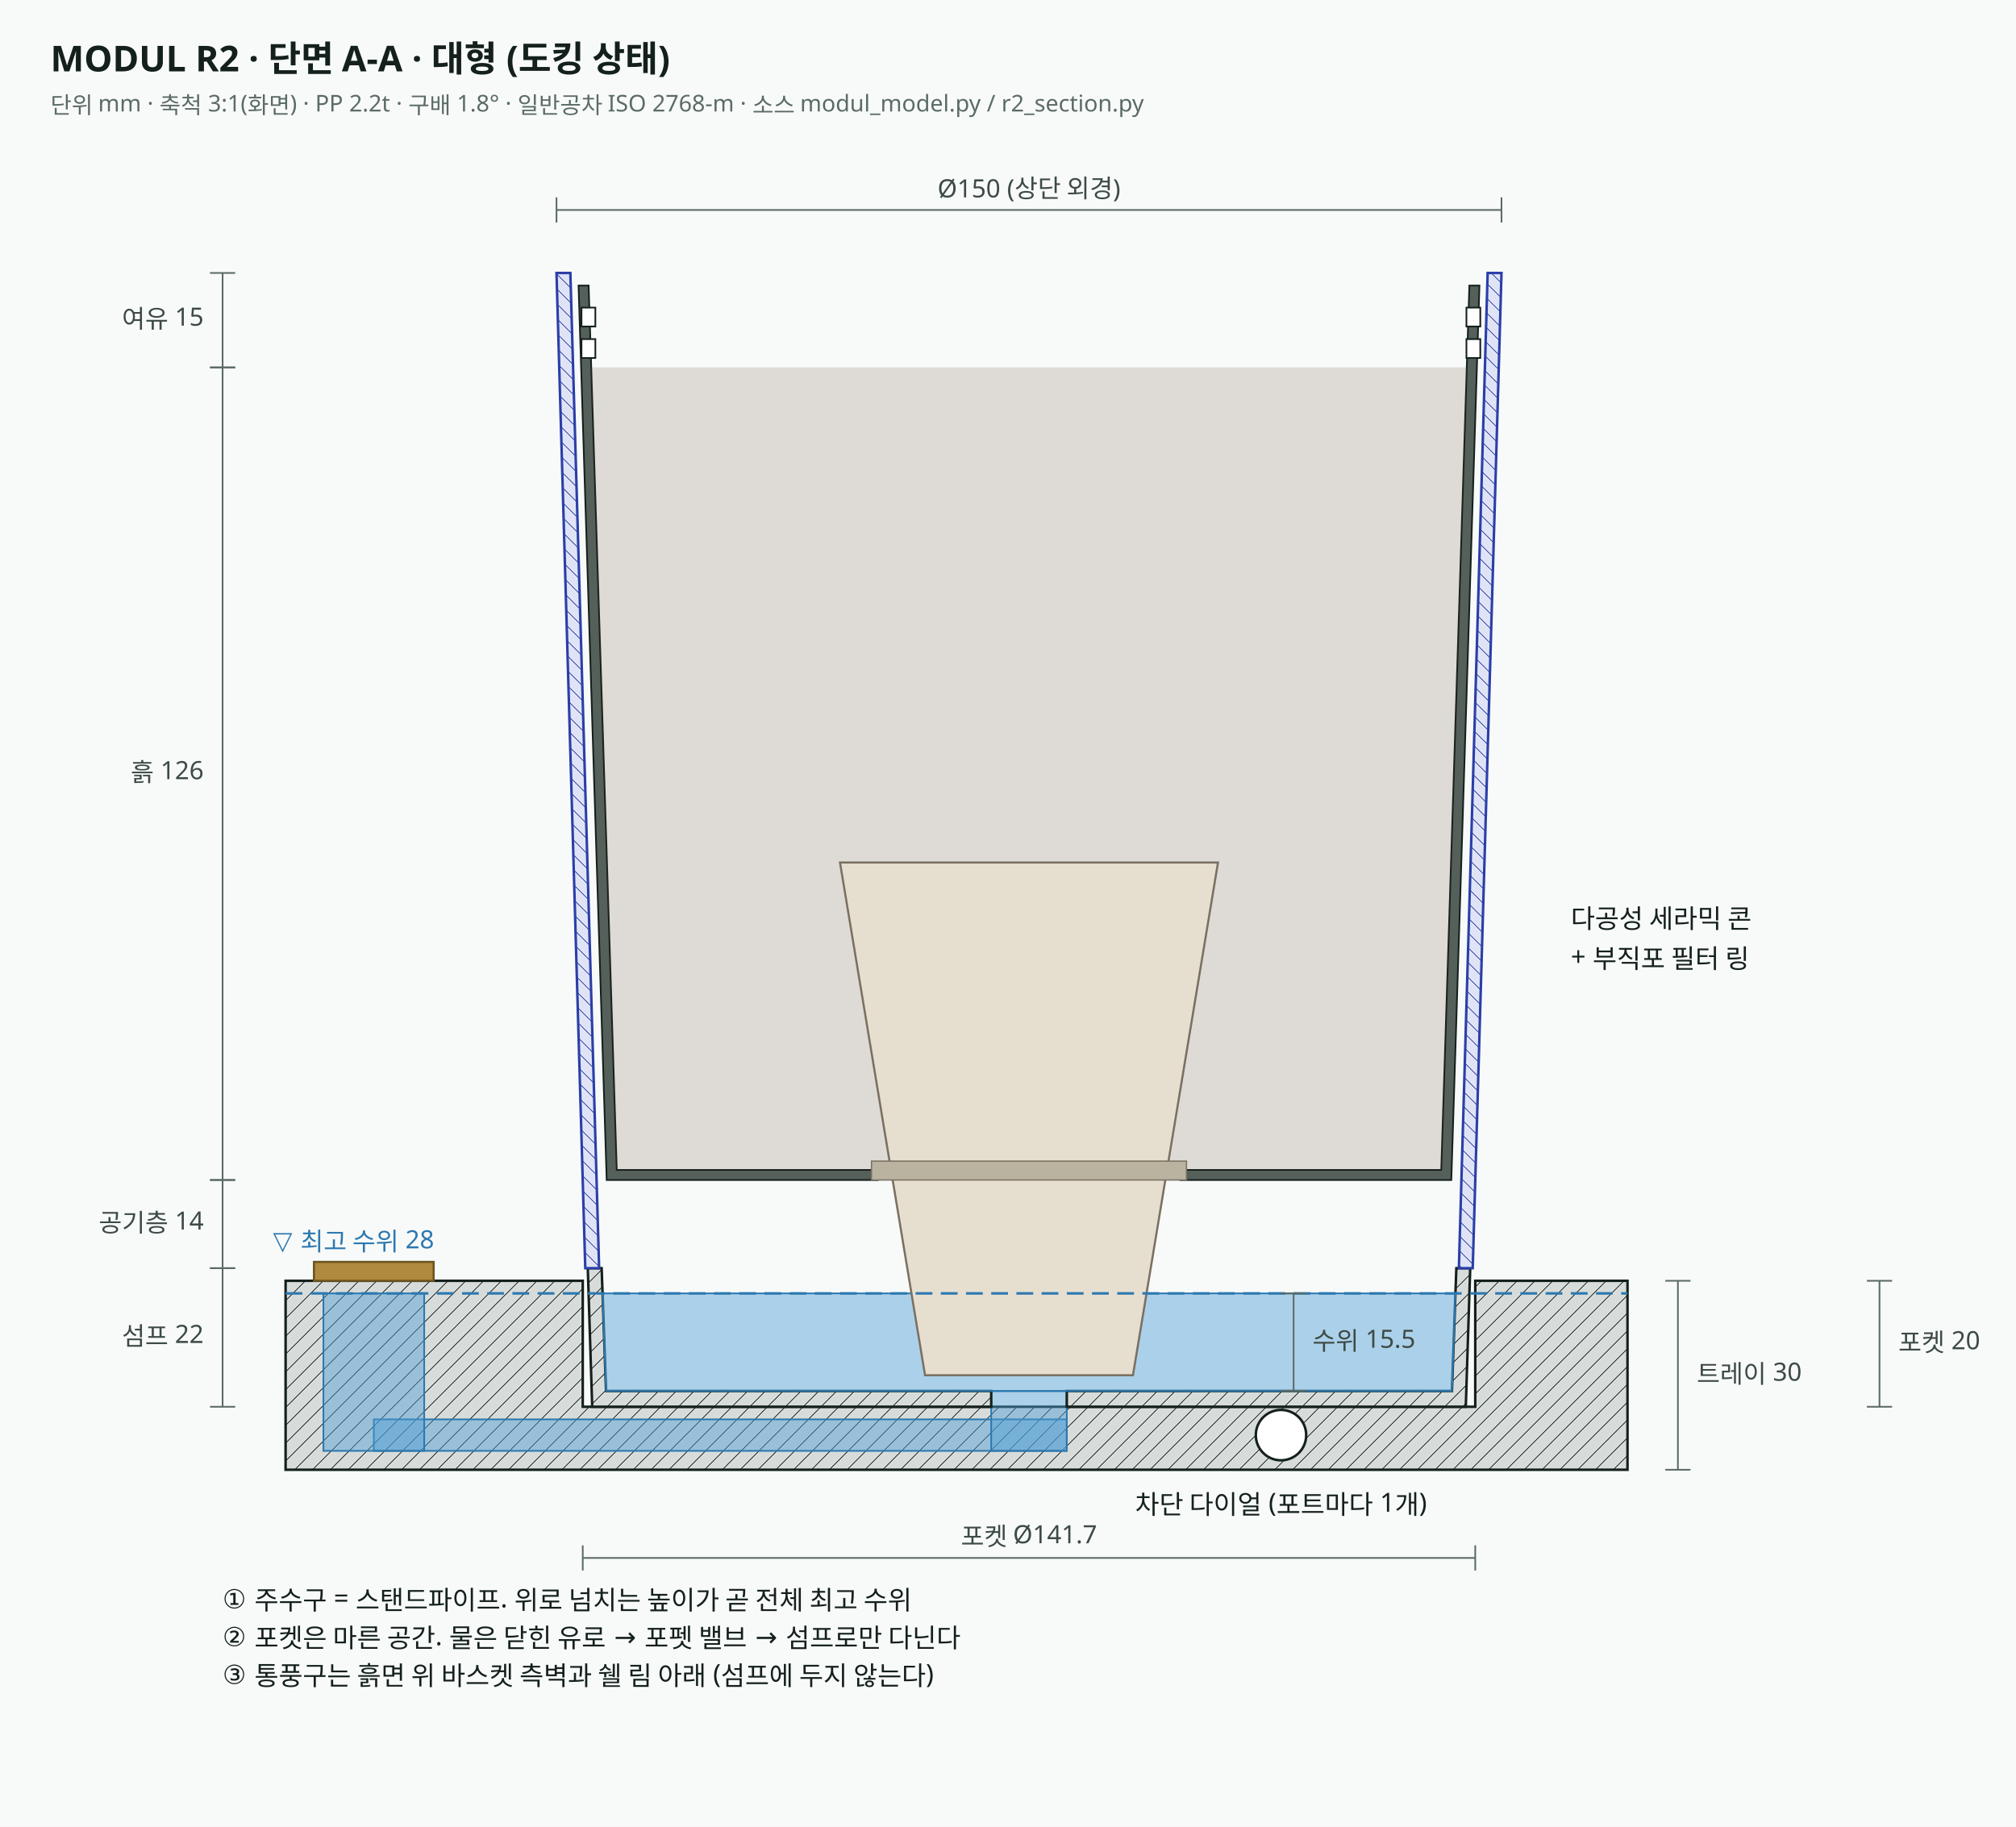
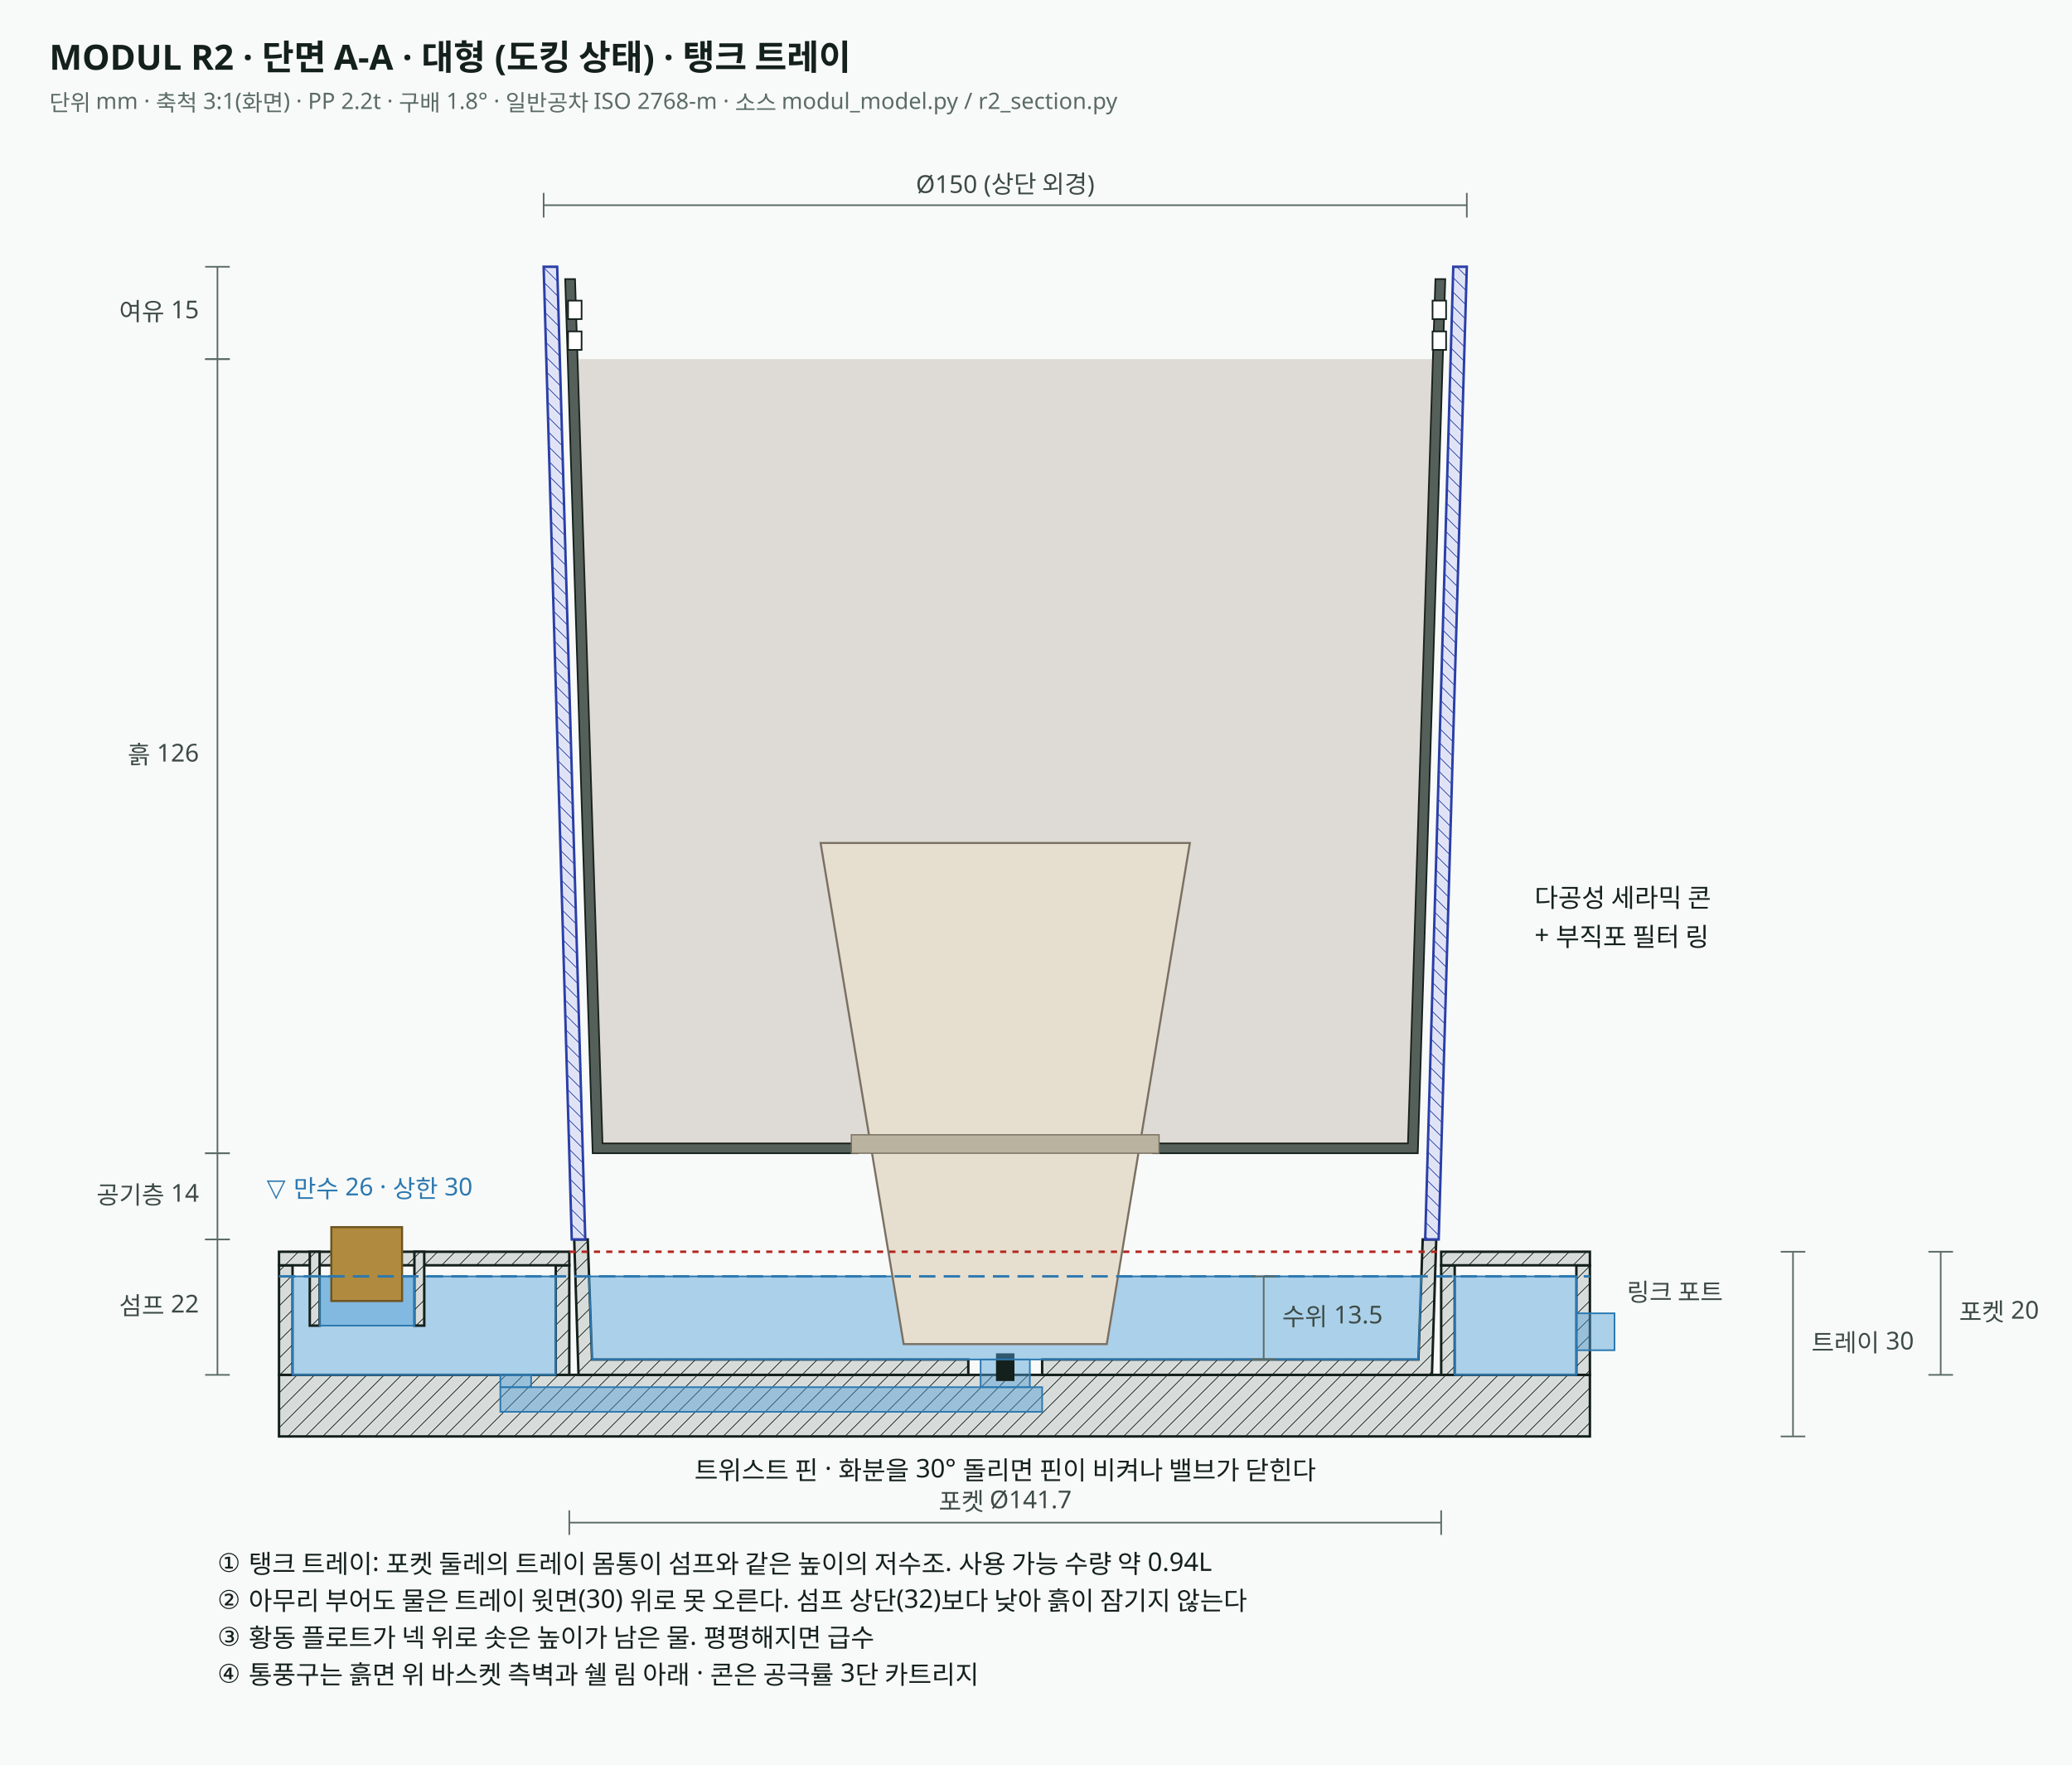
- <svg xmlns="http://www.w3.org/2000/svg" viewBox="0 0 960 870" role="img" aria-label="MODUL R2 대형 화분 도킹 단면도">
+ <svg xmlns="http://www.w3.org/2000/svg" viewBox="0 0 1010 860" role="img" aria-label="MODUL R2 대형 화분 도킹 단면도">
  <style>
.cut{fill:url(#h1);stroke:#14201c;stroke-width:1.2}.cut2{fill:url(#h2);stroke:#2b3fa8;stroke-width:1.2}
.cut3{fill:#55605b;stroke:#14201c;stroke-width:.8}.water{fill:#4f9fd6;fill-opacity:.45;stroke:#2c78b0;stroke-width:.8}
.soil{fill:#6b4a35;fill-opacity:.18;stroke:none}.cone{fill:#e6dfd0;stroke:#7a7062;stroke-width:1}.felt{fill:#b9b39f;stroke:#7a7062;stroke-width:.6}
.brass{fill:#b08a3e;stroke:#6d5420}.vent{fill:#fff;stroke:#14201c;stroke-width:.8}.dial{fill:#fff;stroke:#14201c;stroke-width:1.2}
- .dim{stroke:#5b6b65;stroke-width:.8}.wl{stroke:#2c78b0;stroke-width:1.2;stroke-dasharray:8 4}
+ .pin{fill:#14201c}.cap{stroke:#b3261e;stroke-width:1.2;stroke-dasharray:3 3}.dim{stroke:#5b6b65;stroke-width:.8}.wl{stroke:#2c78b0;stroke-width:1.2;stroke-dasharray:8 4}
text{font-family:'IBM Plex Sans KR','Apple SD Gothic Neo','Malgun Gothic',sans-serif;fill:#14201c}
.d{font-size:12px;fill:#3d4a45}.n{font-size:12.5px}.wlt{font-size:12px;fill:#2c78b0}.ttl{font-size:17px;font-weight:600}.tb{font-size:11px;fill:#5b6b65}
</style>
  <defs>
    <pattern id="h1" width="6" height="6" patternUnits="userSpaceOnUse" patternTransform="rotate(45)">
      <rect width="6" height="6" fill="#d7dcda" />
      <line x1="0" y1="0" x2="0" y2="6" stroke="#14201c" stroke-width=".7" />
    </pattern>
    <pattern id="h2" width="5" height="5" patternUnits="userSpaceOnUse" patternTransform="rotate(-45)">
      <rect width="5" height="5" fill="#dfe3f5" />
      <line x1="0" y1="0" x2="0" y2="5" stroke="#2b3fa8" stroke-width=".7" />
    </pattern>
  </defs>
  <rect width="100%" height="100%" fill="#f8faf9" />
-   <text class="ttl" x="24" y="34">MODUL R2 · 단면 A-A · 대형 (도킹 상태)</text>
+   <text class="ttl" x="24" y="34">MODUL R2 · 단면 A-A · 대형 (도킹 상태) · 탱크 트레이</text>
  <text class="tb" x="24" y="54">단위 mm · 축척 3:1(화면) · PP 2.2t · 구배 1.8° · 일반공차 ISO 2768-m · 소스 modul_model.py / r2_section.py</text>
-   <polygon class="cut" points="136.0,700.0 775.0,700.0 775.0,610.0 702.5,610.0 702.5,670.0 277.5,670.0 277.5,610.0 136.0,610.0" />
-   <polygon class="water" points="178.0,691.0 508.0,691.0 508.0,676.0 178.0,676.0" />
-   <polygon class="water" points="154.0,691.0 202.0,691.0 202.0,616.0 154.0,616.0" />
-   <polygon class="brass" points="149.5,610.0 206.5,610.0 206.5,601.0 149.5,601.0" />
-   <polygon class="water" points="472.0,691.0 508.0,691.0 508.0,662.5 472.0,662.5" />
+   <polygon class="cut" points="136.0,700.0 775.0,700.0 775.0,670.0 136.0,670.0" />
+   <polygon class="cut" points="136.0,670.0 142.6,670.0 142.6,616.6 136.0,616.6" />
+   <polygon class="cut" points="277.5,670.0 270.9,670.0 270.9,616.6 277.5,616.6" />
+   <polygon class="cut" points="136.0,616.6 277.5,616.6 277.5,610.0 136.0,610.0" />
+   <polygon class="water" points="142.6,670.0 270.9,670.0 270.9,622.0 142.6,622.0" />
+   <polygon class="cut" points="775.0,670.0 768.4,670.0 768.4,616.6 775.0,616.6" />
+   <polygon class="cut" points="702.5,670.0 709.1,670.0 709.1,616.6 702.5,616.6" />
+   <polygon class="cut" points="775.0,616.6 702.5,616.6 702.5,610.0 775.0,610.0" />
+   <polygon class="water" points="768.4,670.0 709.1,670.0 709.1,622.0 768.4,622.0" />
+   <polygon class="water" points="243.9,688.0 508.0,688.0 508.0,676.0 243.9,676.0" />
+   <polygon class="water" points="243.9,676.0 258.9,676.0 258.9,670.0 243.9,670.0" />
+   <polygon class="water" points="478.0,676.0 502.0,676.0 502.0,662.5 478.0,662.5" />
+   <polygon class="pin" points="485.5,673.0 494.5,673.0 494.5,659.5 485.5,659.5" />
+   <polygon class="cut" points="151.0,646.0 155.8,646.0 155.8,610.0 151.0,610.0" />
+   <polygon class="cut" points="202.0,646.0 206.8,646.0 206.8,610.0 202.0,610.0" />
+   <polygon class="water" points="155.8,646.0 202.0,646.0 202.0,622.0 155.8,622.0" />
+   <polygon class="brass" points="161.5,634.0 196.0,634.0 196.0,598.0 161.5,598.0" />
+   <polygon class="water" points="768.4,658.0 787.0,658.0 787.0,640.0 768.4,640.0" />
  <polygon class="cut" points="698.0,670.0 700.1,604.0 693.5,604.0 691.4,662.5 508.0,662.5 508.0,670.0" />
  <polygon class="cut" points="282.0,670.0 279.9,604.0 286.5,604.0 288.6,662.5 472.0,662.5 472.0,670.0" />
-   <polygon class="water" points="288.6,662.5 691.4,662.5 693.1,616.0 286.9,616.0" />
+   <polygon class="water" points="288.6,662.5 691.4,662.5 692.9,622.0 287.1,622.0" />
  <polygon class="cut2" points="701.3,604.0 715.0,130.0 708.4,130.0 694.7,604.0" />
  <polygon class="cut2" points="278.7,604.0 265.0,130.0 271.6,130.0 285.3,604.0" />
  <polygon class="cut3" points="691.1,562.0 704.5,136.0 699.7,136.0 686.3,557.2 562.0,557.2 562.0,562.0" />
  <polygon class="cut3" points="288.9,562.0 275.5,136.0 280.3,136.0 293.7,557.2 418.0,557.2 418.0,562.0" />
  <polygon class="soil" points="293.7,557.2 686.3,557.2 698.5,175.0 281.5,175.0" />
  <rect class="vent" x="276.9" y="161.5" width="6.6" height="9.0" />
  <rect class="vent" x="698.3" y="161.5" width="6.6" height="9.0" />
  <rect class="vent" x="276.9" y="146.5" width="6.6" height="9.0" />
  <rect class="vent" x="698.3" y="146.5" width="6.6" height="9.0" />
  <polygon class="cone" points="440.5,655.0 539.5,655.0 580.0,410.8 400.0,410.8" />
  <polygon class="felt" points="415.0,562.0 565.0,562.0 565.0,553.0 415.0,553.0" />
-   <line class="wl" x1="136.0" y1="616.0" x2="775.0" y2="616.0" />
-   <text class="wlt" x="130.0" y="595.0" text-anchor="start">▽ 최고 수위 28</text>
-   <circle class="dial" cx="610.0" cy="683.5" r="12.0" />
-   <text class="n" x="610.0" y="721.0" text-anchor="middle">차단 다이얼 (포트마다 1개)</text>
+   <line class="wl" x1="136.0" y1="622.0" x2="775.0" y2="622.0" />
+   <line class="cap" x1="277.5" y1="610.0" x2="702.5" y2="610.0" />
+   <text class="wlt" x="130.0" y="583.0" text-anchor="start">▽ 만수 26 · 상한 30</text>
+   <text class="n" x="490.0" y="721.0" text-anchor="middle">트위스트 핀 · 화분을 30° 돌리면 핀이 비켜나 밸브가 닫힌다</text>
+   <text class="d" x="793.0" y="634.0" text-anchor="start">링크 포트</text>
  <line class="dim" x1="106.0" y1="670.0" x2="106.0" y2="604.0" />
  <line class="dim" x1="100.0" y1="670.0" x2="112.0" y2="670.0" />
  <line class="dim" x1="100.0" y1="604.0" x2="112.0" y2="604.0" />
  <text class="d" x="97.0" y="640.6" text-anchor="end">섬프 22</text>
  <line class="dim" x1="106.0" y1="604.0" x2="106.0" y2="562.0" />
  <line class="dim" x1="100.0" y1="604.0" x2="112.0" y2="604.0" />
  <line class="dim" x1="100.0" y1="562.0" x2="112.0" y2="562.0" />
  <text class="d" x="97.0" y="586.6" text-anchor="end">공기층 14</text>
  <line class="dim" x1="106.0" y1="562.0" x2="106.0" y2="175.0" />
  <line class="dim" x1="100.0" y1="562.0" x2="112.0" y2="562.0" />
  <line class="dim" x1="100.0" y1="175.0" x2="112.0" y2="175.0" />
  <text class="d" x="97.0" y="372.1" text-anchor="end">흙 126</text>
  <line class="dim" x1="106.0" y1="175.0" x2="106.0" y2="130.0" />
  <line class="dim" x1="100.0" y1="175.0" x2="112.0" y2="175.0" />
  <line class="dim" x1="100.0" y1="130.0" x2="112.0" y2="130.0" />
  <text class="d" x="97.0" y="156.1" text-anchor="end">여유 15</text>
-   <line class="dim" x1="799.0" y1="700.0" x2="799.0" y2="610.0" />
-   <line class="dim" x1="793.0" y1="700.0" x2="805.0" y2="700.0" />
-   <line class="dim" x1="793.0" y1="610.0" x2="805.0" y2="610.0" />
-   <text class="d" x="808.0" y="658.6" text-anchor="start">트레이 30</text>
-   <line class="dim" x1="895.0" y1="670.0" x2="895.0" y2="610.0" />
-   <line class="dim" x1="889.0" y1="670.0" x2="901.0" y2="670.0" />
-   <line class="dim" x1="889.0" y1="610.0" x2="901.0" y2="610.0" />
-   <text class="d" x="904.0" y="643.6" text-anchor="start">포켓 20</text>
-   <line class="dim" x1="616.0" y1="662.5" x2="616.0" y2="616.0" />
+   <line class="dim" x1="874.0" y1="700.0" x2="874.0" y2="610.0" />
+   <line class="dim" x1="868.0" y1="700.0" x2="880.0" y2="700.0" />
+   <line class="dim" x1="868.0" y1="610.0" x2="880.0" y2="610.0" />
+   <text class="d" x="883.0" y="658.6" text-anchor="start">트레이 30</text>
+   <line class="dim" x1="946.0" y1="670.0" x2="946.0" y2="610.0" />
+   <line class="dim" x1="940.0" y1="670.0" x2="952.0" y2="670.0" />
+   <line class="dim" x1="940.0" y1="610.0" x2="952.0" y2="610.0" />
+   <text class="d" x="955.0" y="643.6" text-anchor="start">포켓 20</text>
+   <line class="dim" x1="616.0" y1="662.5" x2="616.0" y2="622.0" />
  <line class="dim" x1="610.0" y1="662.5" x2="622.0" y2="662.5" />
-   <line class="dim" x1="610.0" y1="616.0" x2="622.0" y2="616.0" />
-   <text class="d" x="625.0" y="642.9" text-anchor="start">수위 15.5</text>
+   <line class="dim" x1="610.0" y1="622.0" x2="622.0" y2="622.0" />
+   <text class="d" x="625.0" y="645.9" text-anchor="start">수위 13.5</text>
  <line class="dim" x1="265.0" y1="100.0" x2="715.0" y2="100.0" />
  <line class="dim" x1="265.0" y1="106.0" x2="265.0" y2="94.0" />
  <line class="dim" x1="715.0" y1="106.0" x2="715.0" y2="94.0" />
  <text class="d" x="490.0" y="94.0" text-anchor="middle">Ø150 (상단 외경)</text>
  <line class="dim" x1="277.5" y1="742.0" x2="702.5" y2="742.0" />
  <line class="dim" x1="277.5" y1="748.0" x2="277.5" y2="736.0" />
  <line class="dim" x1="702.5" y1="748.0" x2="702.5" y2="736.0" />
  <text class="d" x="490.0" y="736.0" text-anchor="middle">포켓 Ø141.7</text>
-   <text class="n" x="106.0" y="766.0" text-anchor="start">① 주수구 = 스탠드파이프. 위로 넘치는 높이가 곧 전체 최고 수위</text>
-   <text class="n" x="106.0" y="784.0" text-anchor="start">② 포켓은 마른 공간. 물은 닫힌 유로 → 포펫 밸브 → 섬프로만 다닌다</text>
-   <text class="n" x="106.0" y="802.0" text-anchor="start">③ 통풍구는 흙면 위 바스켓 측벽과 쉘 림 아래 (섬프에 두지 않는다)</text>
+   <text class="n" x="106.0" y="766.0" text-anchor="start">① 탱크 트레이: 포켓 둘레의 트레이 몸통이 섬프와 같은 높이의 저수조. 사용 가능 수량 약 0.94L</text>
+   <text class="n" x="106.0" y="784.0" text-anchor="start">② 아무리 부어도 물은 트레이 윗면(30) 위로 못 오른다. 섬프 상단(32)보다 낮아 흙이 잠기지 않는다</text>
+   <text class="n" x="106.0" y="802.0" text-anchor="start">③ 황동 플로트가 넥 위로 솟은 높이가 남은 물. 평평해지면 급수</text>
+   <text class="n" x="106.0" y="820.0" text-anchor="start">④ 통풍구는 흙면 위 바스켓 측벽과 쉘 림 아래 · 콘은 공극률 3단 카트리지</text>
  <text class="n" x="748.0" y="442.0" text-anchor="start">다공성 세라믹 콘</text>
  <text class="n" x="748.0" y="460.0" text-anchor="start">+ 부직포 필터 링</text>
</svg>
